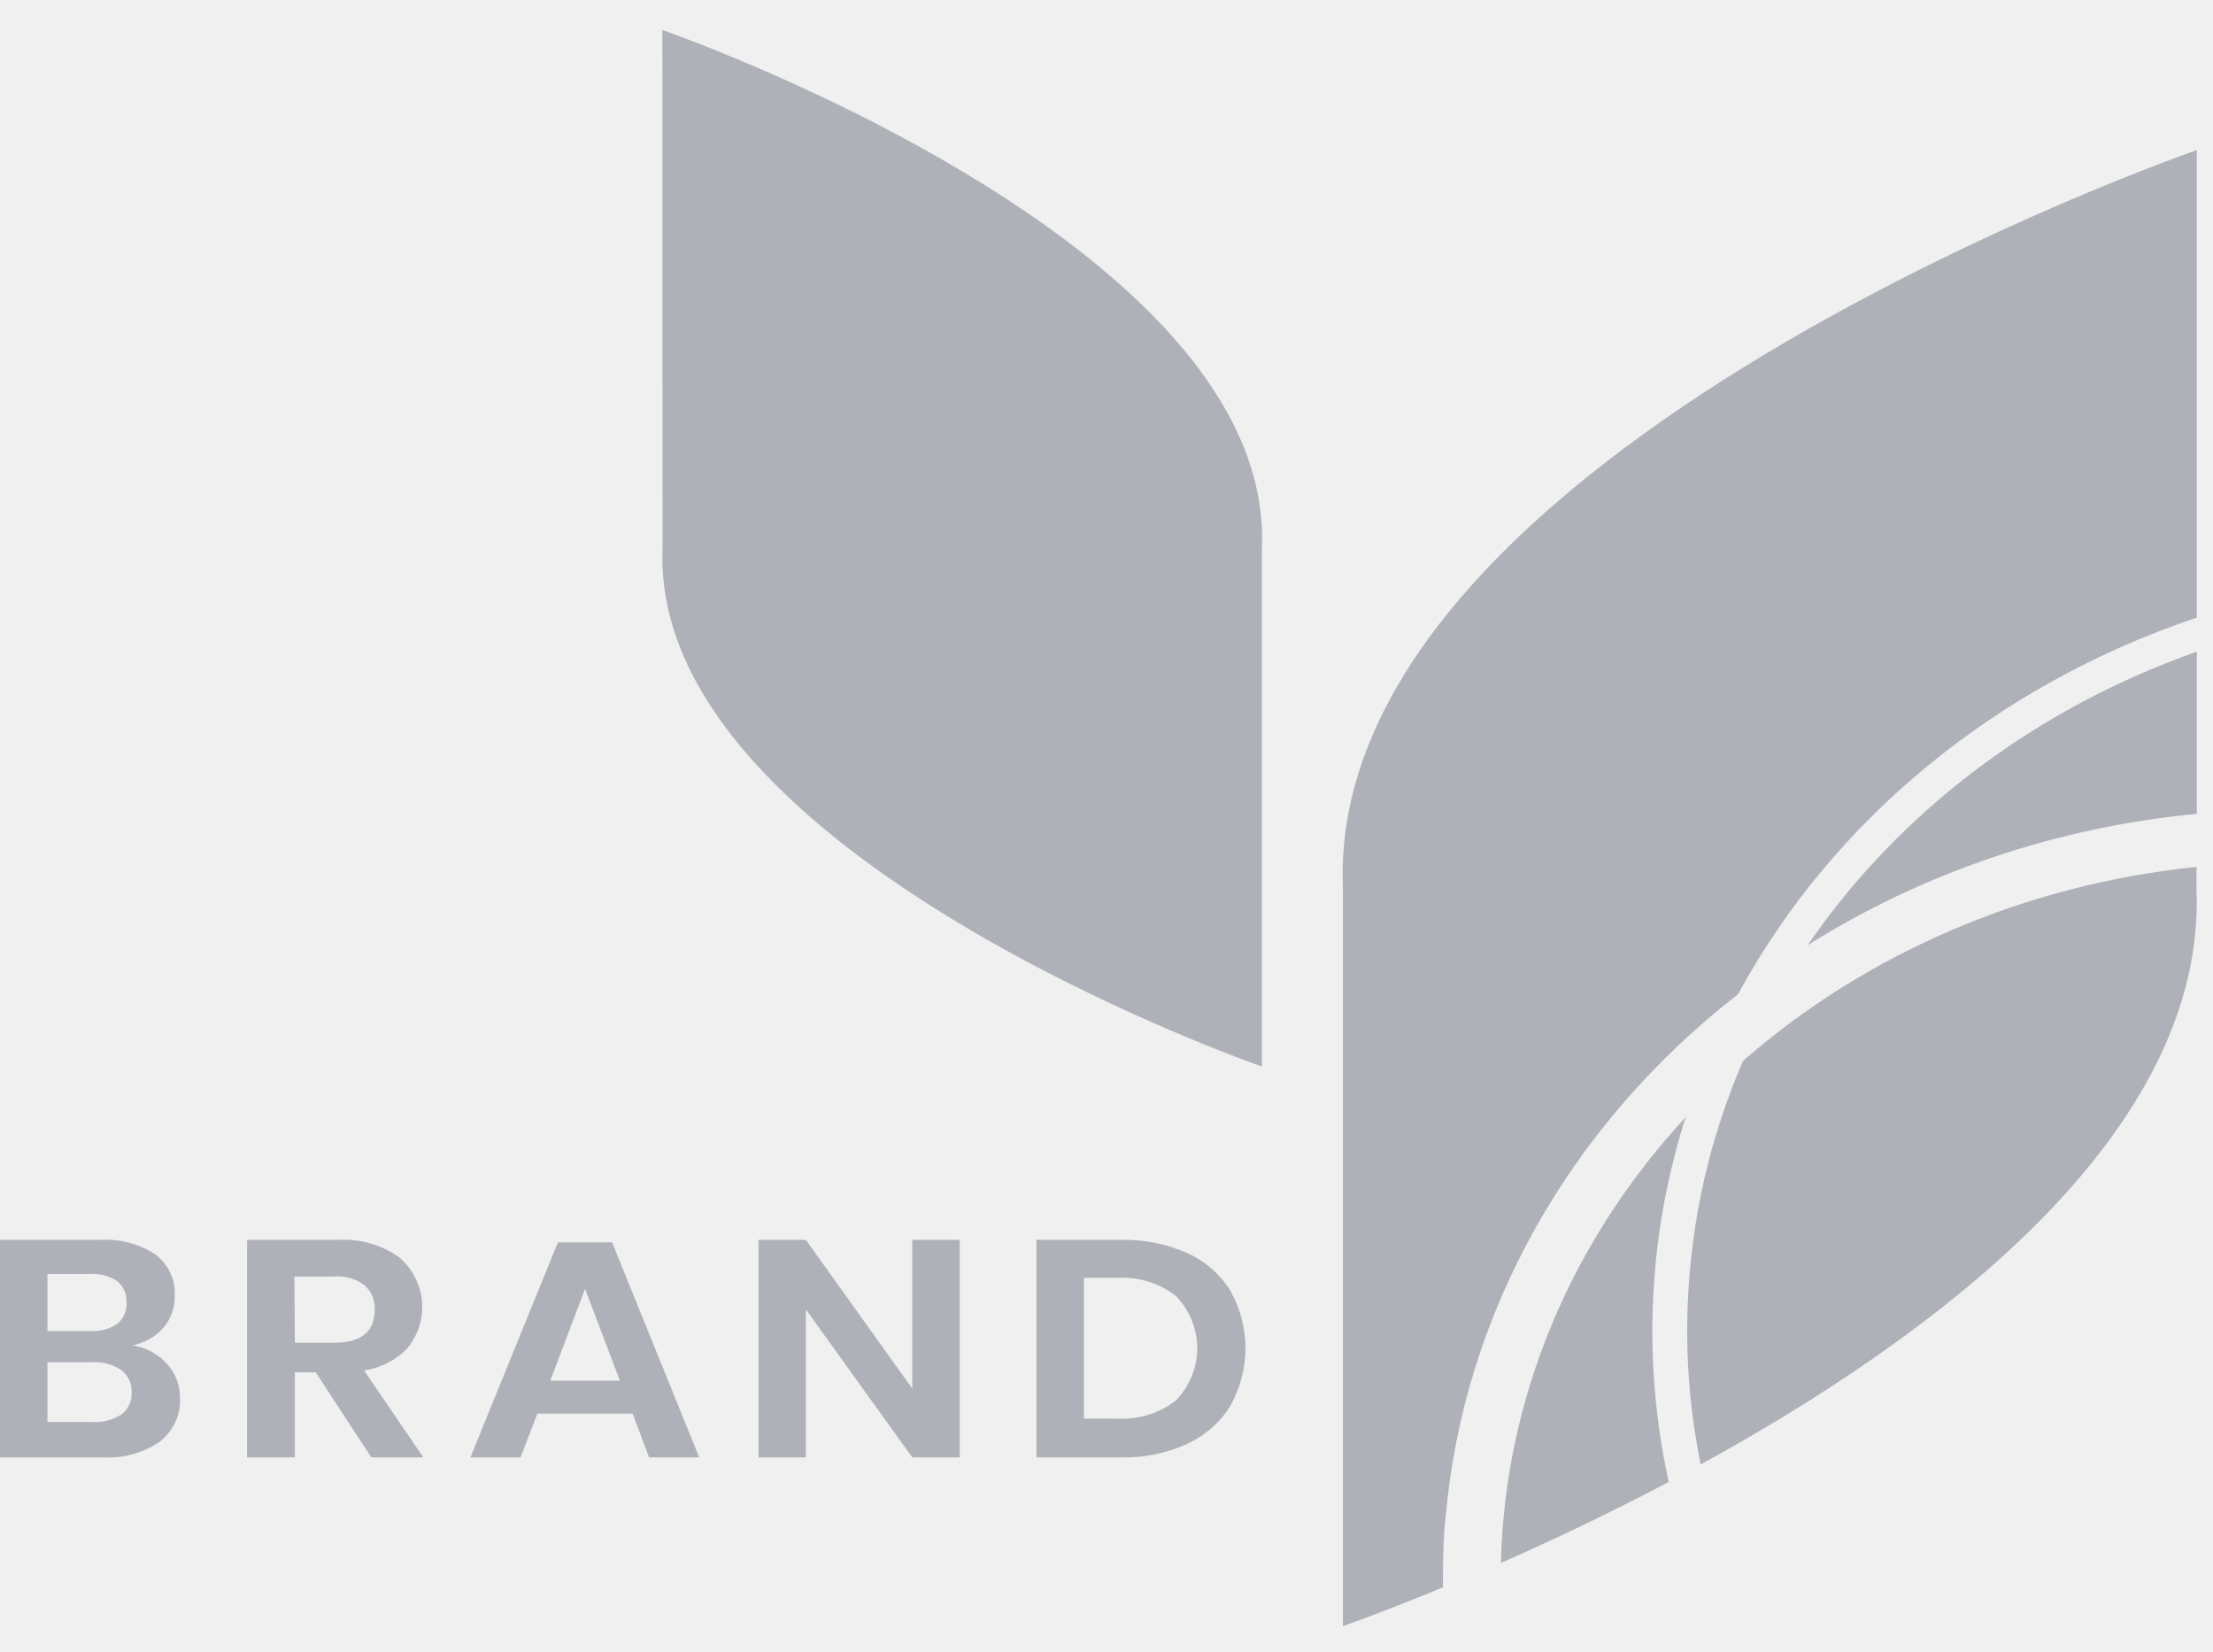
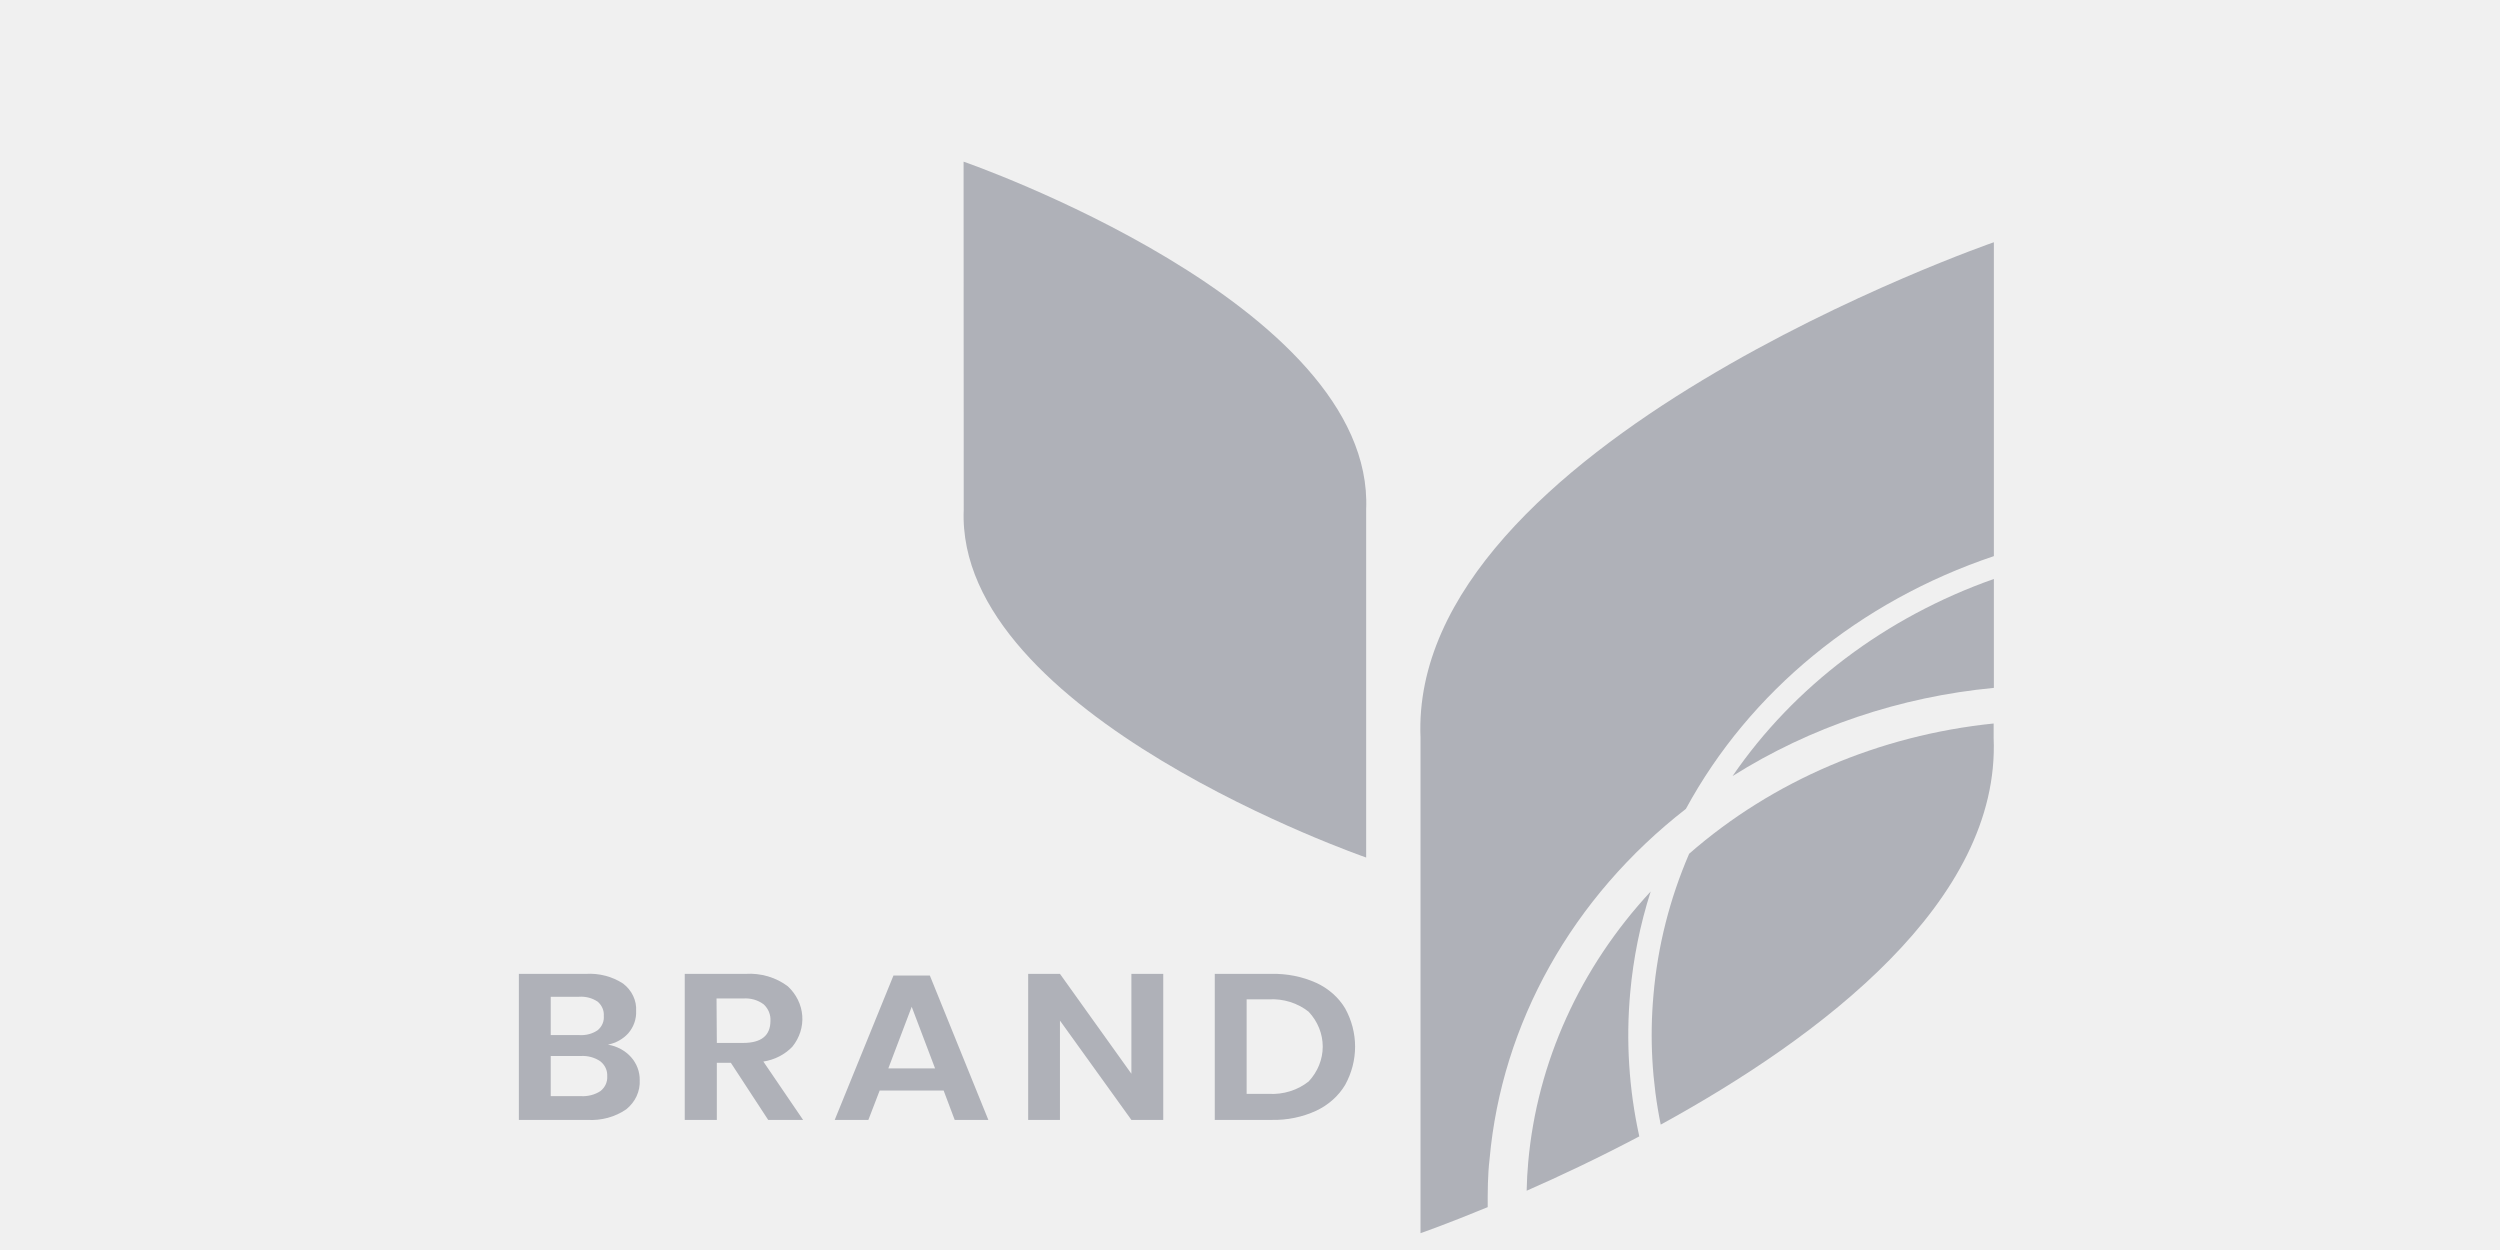
- <svg xmlns="http://www.w3.org/2000/svg" width="63" height="47" viewBox="0 0 63 47" fill="none">
-   <path d="M4.757 38.822C5.001 39.098 5.13 39.444 5.124 39.799C5.136 40.031 5.091 40.262 4.993 40.475C4.895 40.689 4.745 40.88 4.555 41.033C4.082 41.361 3.496 41.52 2.904 41.484H0V35.292H2.844C3.406 35.258 3.963 35.404 4.42 35.704C4.604 35.844 4.749 36.022 4.845 36.224C4.941 36.425 4.984 36.643 4.972 36.862C4.988 37.204 4.871 37.539 4.641 37.809C4.421 38.055 4.116 38.225 3.776 38.293C4.161 38.357 4.509 38.545 4.757 38.822ZM1.351 37.888H2.567C2.843 37.906 3.117 37.833 3.34 37.682C3.431 37.606 3.502 37.512 3.547 37.407C3.593 37.302 3.611 37.189 3.601 37.077C3.609 36.965 3.591 36.853 3.546 36.748C3.502 36.643 3.432 36.549 3.343 36.472C3.114 36.316 2.831 36.242 2.547 36.263H1.351V37.888ZM3.459 40.262C3.556 40.184 3.633 40.087 3.683 39.978C3.733 39.869 3.754 39.751 3.746 39.633C3.753 39.513 3.731 39.394 3.68 39.284C3.629 39.174 3.551 39.076 3.452 38.998C3.214 38.836 2.922 38.757 2.626 38.774H1.351V40.477H2.643C2.933 40.492 3.221 40.416 3.459 40.262Z" fill="#AFB1B8" />
-   <path d="M10.571 41.484L8.989 39.064H8.394V41.484H7.033V35.292H9.61C10.259 35.251 10.901 35.439 11.403 35.819C11.764 36.155 11.981 36.597 12.016 37.067C12.051 37.537 11.902 38.003 11.595 38.381C11.277 38.714 10.843 38.936 10.366 39.01L12.051 41.484H10.571ZM8.394 38.22H9.507C10.28 38.22 10.667 37.908 10.667 37.283C10.675 37.155 10.653 37.027 10.604 36.907C10.556 36.788 10.48 36.678 10.383 36.587C10.138 36.401 9.824 36.311 9.507 36.336H8.381L8.394 38.22Z" fill="#AFB1B8" />
-   <path d="M18.01 40.238H15.298L14.819 41.484H13.392L15.883 35.362H17.425L19.906 41.484H18.479L18.01 40.238ZM17.647 39.3L16.656 36.687L15.665 39.3H17.647Z" fill="#AFB1B8" />
-   <path d="M27.322 41.484H25.971L22.942 37.273V41.484H21.594V35.292H22.942L25.971 39.527V35.292H27.322V41.484Z" fill="#AFB1B8" />
-   <path d="M35.033 40.002C34.753 40.469 34.328 40.849 33.81 41.094C33.222 41.366 32.569 41.5 31.911 41.484H29.506V35.292H31.911C32.568 35.277 33.22 35.407 33.81 35.673C34.328 35.912 34.754 36.289 35.033 36.753C35.311 37.257 35.456 37.813 35.456 38.378C35.456 38.942 35.311 39.498 35.033 40.002ZM33.487 39.854C33.872 39.442 34.084 38.918 34.084 38.376C34.084 37.834 33.872 37.31 33.487 36.898C33.02 36.526 32.413 36.337 31.795 36.372H30.857V40.38H31.795C32.413 40.415 33.02 40.226 33.487 39.854Z" fill="#AFB1B8" />
-   <path d="M18.856 0.854C18.856 0.854 36.294 6.882 35.925 15.605V30.359C35.925 30.359 18.499 24.328 18.862 15.605L18.856 0.854Z" fill="#AFB1B8" />
-   <path d="M51.46 26.905C54.754 24.83 58.563 23.544 62.54 23.166V18.548C57.958 20.165 54.071 23.097 51.46 26.905Z" fill="#AFB1B8" />
-   <path d="M49.482 28.296C52.177 23.326 56.85 19.491 62.54 17.58V4.272C62.54 4.272 37.705 12.858 38.23 25.281V46.287C38.23 46.287 39.337 45.903 41.078 45.183C41.078 44.511 41.078 43.834 41.157 43.154C41.671 37.386 44.665 32.042 49.482 28.296Z" fill="#AFB1B8" />
-   <path d="M47.12 36.1C47.25 34.643 47.541 33.202 47.989 31.799C44.99 35.034 43.173 39.048 42.796 43.278C42.759 43.677 42.739 44.076 42.73 44.487C44.14 43.867 45.782 43.093 47.506 42.183C47.066 40.182 46.936 38.134 47.12 36.1Z" fill="#AFB1B8" />
-   <path d="M48.108 36.176C47.942 38.016 48.045 39.868 48.415 41.684C55.2 37.966 62.824 32.222 62.53 25.281V24.676C57.682 25.173 53.147 27.113 49.62 30.199C48.795 32.111 48.285 34.126 48.108 36.176Z" fill="#AFB1B8" />
+ <svg xmlns="http://www.w3.org/2000/svg" width="106" height="53" viewBox="0 0 106 53" fill="none">
+   <g clip-path="url(#clip0_75273_733)">
+     <path d="M26.757 44.822C27.001 45.098 27.13 45.444 27.124 45.799C27.136 46.031 27.091 46.262 26.993 46.475C26.895 46.689 26.745 46.88 26.555 47.033C26.082 47.361 25.496 47.52 24.904 47.484H22V41.292H24.844C25.406 41.258 25.963 41.404 26.42 41.704C26.604 41.844 26.749 42.022 26.845 42.224C26.941 42.425 26.984 42.643 26.972 42.862C26.988 43.204 26.871 43.539 26.641 43.809C26.421 44.055 26.116 44.225 25.776 44.293C26.161 44.357 26.509 44.545 26.757 44.822ZM23.351 43.888H24.567C24.843 43.906 25.117 43.833 25.34 43.682C25.431 43.606 25.502 43.512 25.547 43.407C25.593 43.302 25.611 43.189 25.601 43.077C25.609 42.965 25.591 42.853 25.546 42.748C25.502 42.643 25.432 42.549 25.343 42.472C25.114 42.316 24.831 42.242 24.547 42.263H23.351V43.888ZM25.459 46.262C25.556 46.184 25.633 46.087 25.683 45.978C25.733 45.869 25.754 45.751 25.746 45.633C25.753 45.513 25.731 45.394 25.68 45.284C25.629 45.174 25.551 45.076 25.452 44.998C25.214 44.836 24.922 44.757 24.626 44.774H23.351V46.477H24.643C24.933 46.492 25.221 46.416 25.459 46.262Z" fill="#AFB1B8" />
+     <path d="M32.571 47.484L30.989 45.064H30.394V47.484H29.033V41.292H31.61C32.259 41.251 32.901 41.439 33.403 41.819C33.764 42.155 33.981 42.597 34.016 43.067C34.051 43.537 33.902 44.003 33.595 44.381C33.277 44.714 32.843 44.936 32.366 45.01L34.051 47.484H32.571ZM30.394 44.22H31.507C32.28 44.22 32.667 43.908 32.667 43.283C32.675 43.155 32.653 43.027 32.605 42.907C32.556 42.788 32.48 42.678 32.383 42.587C32.138 42.401 31.824 42.311 31.507 42.336H30.381L30.394 44.22Z" fill="#AFB1B8" />
+     <path d="M40.01 46.238H37.298L36.819 47.484H35.392L37.883 41.362H39.425L41.906 47.484H40.479L40.01 46.238ZM39.647 45.3L38.656 42.687L37.665 45.3H39.647Z" fill="#AFB1B8" />
+     <path d="M49.322 47.484H47.971L44.942 43.273V47.484H43.594V41.292H44.942L47.971 45.527V41.292H49.322V47.484Z" fill="#AFB1B8" />
+     <path d="M57.033 46.002C56.753 46.469 56.328 46.849 55.81 47.094C55.222 47.366 54.569 47.5 53.911 47.484H51.506V41.292H53.911C54.568 41.277 55.22 41.407 55.81 41.673C56.328 41.912 56.754 42.289 57.033 42.753C57.311 43.257 57.456 43.813 57.456 44.378C57.456 44.942 57.311 45.498 57.033 46.002ZM55.487 45.854C55.872 45.442 56.084 44.918 56.084 44.376C56.084 43.834 55.872 43.31 55.487 42.898C55.02 42.526 54.413 42.337 53.795 42.372H52.857V46.38H53.795C54.413 46.415 55.02 46.226 55.487 45.854Z" fill="#AFB1B8" />
+     <path d="M40.856 6.854C40.856 6.854 58.294 12.882 57.925 21.605V36.359C57.925 36.359 40.499 30.328 40.862 21.605L40.856 6.854Z" fill="#AFB1B8" />
+     <path d="M73.46 32.905C76.754 30.83 80.563 29.544 84.54 29.166V24.548C79.958 26.165 76.071 29.097 73.46 32.905Z" fill="#AFB1B8" />
+     <path d="M71.482 34.296C74.177 29.326 78.85 25.491 84.54 23.58V10.271C84.54 10.271 59.705 18.858 60.23 31.281V52.287C60.23 52.287 61.337 51.903 63.078 51.183C63.078 50.511 63.078 49.834 63.157 49.154C63.671 43.386 66.665 38.042 71.482 34.296Z" fill="#AFB1B8" />
+     <path d="M69.12 42.1C69.25 40.643 69.541 39.202 69.989 37.799C66.99 41.034 65.173 45.048 64.796 49.278C64.759 49.677 64.739 50.076 64.73 50.487C66.14 49.867 67.782 49.093 69.506 48.183C69.066 46.182 68.936 44.134 69.12 42.1Z" fill="#AFB1B8" />
+     <path d="M70.108 42.176C69.942 44.016 70.045 45.868 70.415 47.684C77.2 43.966 84.824 38.222 84.53 31.281V30.676C79.682 31.173 75.147 33.113 71.62 36.199C70.795 38.111 70.285 40.126 70.108 42.176Z" fill="#AFB1B8" />
+   </g>
+   <defs>
+     <clipPath id="clip0_75273_733">
+       <rect width="106" height="52.826" fill="white" transform="translate(0 0.0869751)" />
+     </clipPath>
+   </defs>
</svg>
